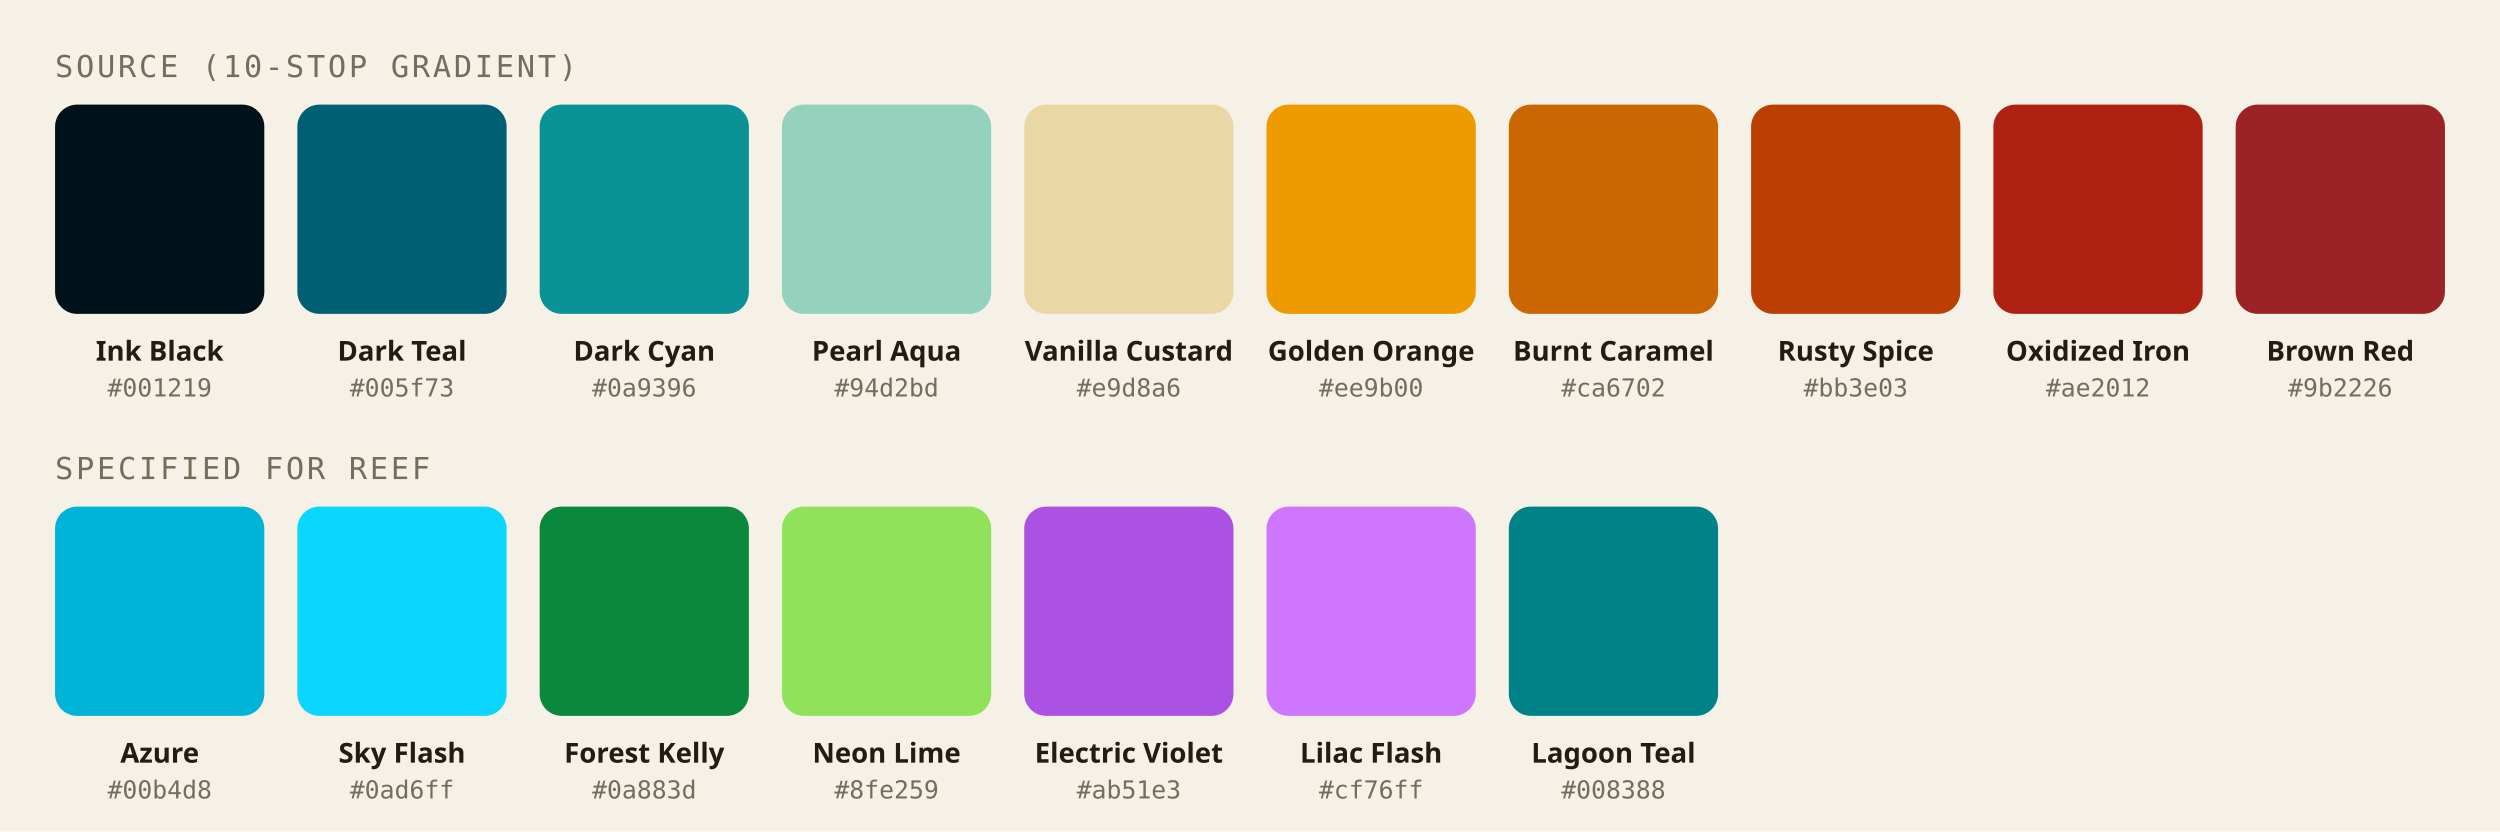
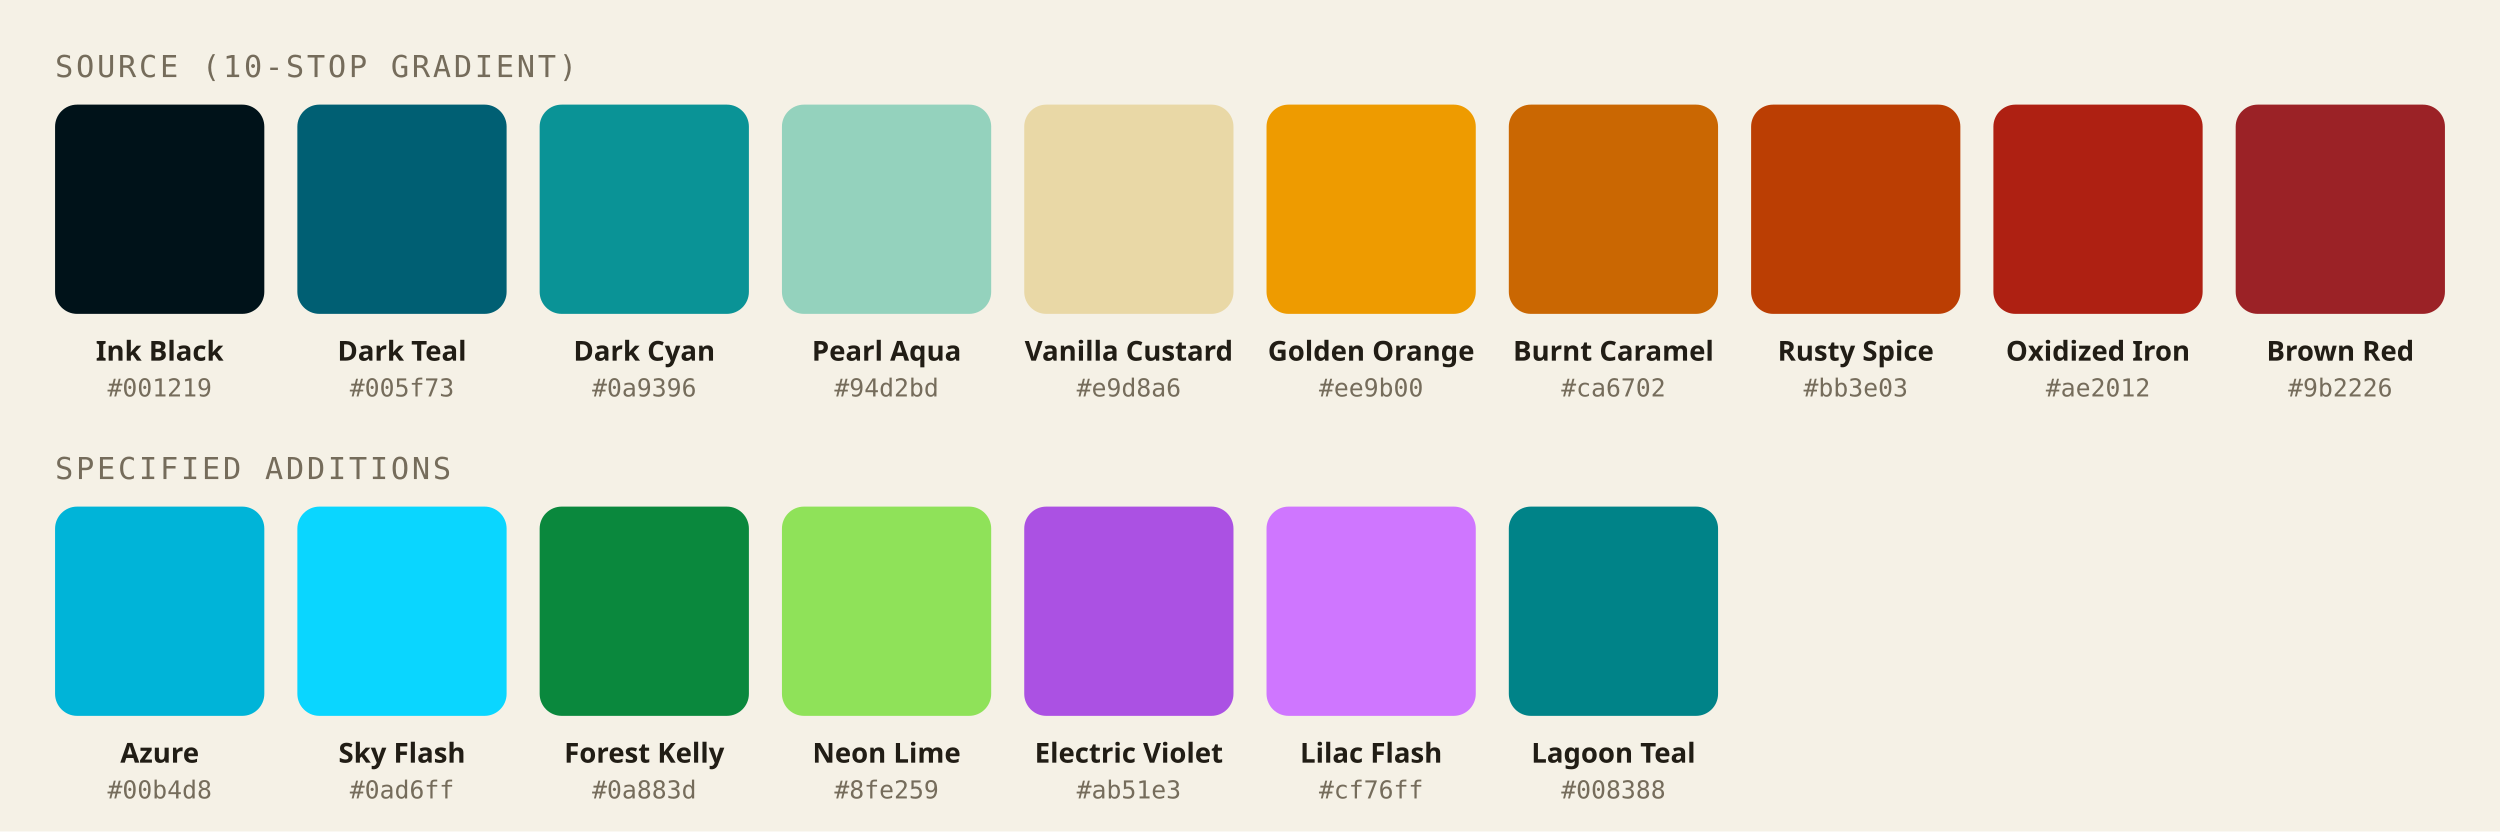
<svg xmlns="http://www.w3.org/2000/svg" width="908" height="302" viewBox="0 0 908 302">
  <rect width="908" height="302" fill="#f5f1e6" />
  <text x="20" y="28" font-family="IBM Plex Mono, monospace" font-size="11" fill="#756c5b" letter-spacing="1">SOURCE (10-STOP GRADIENT)</text>
  <rect x="20" y="38" width="76" height="76" rx="8" fill="#001219" />
  <text x="58.0" y="131" font-family="IBM Plex Sans, sans-serif" font-size="10" font-weight="600" fill="#211d15" text-anchor="middle">Ink Black</text>
  <text x="58.0" y="144" font-family="IBM Plex Mono, monospace" font-size="9" fill="#756c5b" text-anchor="middle">#001219</text>
  <rect x="108" y="38" width="76" height="76" rx="8" fill="#005f73" />
  <text x="146.0" y="131" font-family="IBM Plex Sans, sans-serif" font-size="10" font-weight="600" fill="#211d15" text-anchor="middle">Dark Teal</text>
  <text x="146.0" y="144" font-family="IBM Plex Mono, monospace" font-size="9" fill="#756c5b" text-anchor="middle">#005f73</text>
  <rect x="196" y="38" width="76" height="76" rx="8" fill="#0a9396" />
  <text x="234.0" y="131" font-family="IBM Plex Sans, sans-serif" font-size="10" font-weight="600" fill="#211d15" text-anchor="middle">Dark Cyan</text>
  <text x="234.0" y="144" font-family="IBM Plex Mono, monospace" font-size="9" fill="#756c5b" text-anchor="middle">#0a9396</text>
  <rect x="284" y="38" width="76" height="76" rx="8" fill="#94d2bd" />
  <text x="322.0" y="131" font-family="IBM Plex Sans, sans-serif" font-size="10" font-weight="600" fill="#211d15" text-anchor="middle">Pearl Aqua</text>
  <text x="322.0" y="144" font-family="IBM Plex Mono, monospace" font-size="9" fill="#756c5b" text-anchor="middle">#94d2bd</text>
  <rect x="372" y="38" width="76" height="76" rx="8" fill="#e9d8a6" />
  <text x="410.0" y="131" font-family="IBM Plex Sans, sans-serif" font-size="10" font-weight="600" fill="#211d15" text-anchor="middle">Vanilla Custard</text>
  <text x="410.0" y="144" font-family="IBM Plex Mono, monospace" font-size="9" fill="#756c5b" text-anchor="middle">#e9d8a6</text>
  <rect x="460" y="38" width="76" height="76" rx="8" fill="#ee9b00" />
  <text x="498.0" y="131" font-family="IBM Plex Sans, sans-serif" font-size="10" font-weight="600" fill="#211d15" text-anchor="middle">Golden Orange</text>
  <text x="498.0" y="144" font-family="IBM Plex Mono, monospace" font-size="9" fill="#756c5b" text-anchor="middle">#ee9b00</text>
  <rect x="548" y="38" width="76" height="76" rx="8" fill="#ca6702" />
  <text x="586.0" y="131" font-family="IBM Plex Sans, sans-serif" font-size="10" font-weight="600" fill="#211d15" text-anchor="middle">Burnt Caramel</text>
  <text x="586.0" y="144" font-family="IBM Plex Mono, monospace" font-size="9" fill="#756c5b" text-anchor="middle">#ca6702</text>
  <rect x="636" y="38" width="76" height="76" rx="8" fill="#bb3e03" />
  <text x="674.0" y="131" font-family="IBM Plex Sans, sans-serif" font-size="10" font-weight="600" fill="#211d15" text-anchor="middle">Rusty Spice</text>
  <text x="674.0" y="144" font-family="IBM Plex Mono, monospace" font-size="9" fill="#756c5b" text-anchor="middle">#bb3e03</text>
  <rect x="724" y="38" width="76" height="76" rx="8" fill="#ae2012" />
  <text x="762.0" y="131" font-family="IBM Plex Sans, sans-serif" font-size="10" font-weight="600" fill="#211d15" text-anchor="middle">Oxidized Iron</text>
  <text x="762.0" y="144" font-family="IBM Plex Mono, monospace" font-size="9" fill="#756c5b" text-anchor="middle">#ae2012</text>
  <rect x="812" y="38" width="76" height="76" rx="8" fill="#9b2226" />
  <text x="850.0" y="131" font-family="IBM Plex Sans, sans-serif" font-size="10" font-weight="600" fill="#211d15" text-anchor="middle">Brown Red</text>
  <text x="850.0" y="144" font-family="IBM Plex Mono, monospace" font-size="9" fill="#756c5b" text-anchor="middle">#9b2226</text>
-   <text x="20" y="174" font-family="IBM Plex Mono, monospace" font-size="11" fill="#756c5b" letter-spacing="1">SPECIFIED FOR REEF</text>
+   <text x="20" y="174" font-family="IBM Plex Mono, monospace" font-size="11" fill="#756c5b" letter-spacing="1">SPECIFIED ADDITIONS</text>
  <rect x="20" y="184" width="76" height="76" rx="8" fill="#00b4d8" />
  <text x="58.0" y="277" font-family="IBM Plex Sans, sans-serif" font-size="10" font-weight="600" fill="#211d15" text-anchor="middle">Azure</text>
  <text x="58.0" y="290" font-family="IBM Plex Mono, monospace" font-size="9" fill="#756c5b" text-anchor="middle">#00b4d8</text>
  <rect x="108" y="184" width="76" height="76" rx="8" fill="#0ad6ff" />
  <text x="146.0" y="277" font-family="IBM Plex Sans, sans-serif" font-size="10" font-weight="600" fill="#211d15" text-anchor="middle">Sky Flash</text>
  <text x="146.0" y="290" font-family="IBM Plex Mono, monospace" font-size="9" fill="#756c5b" text-anchor="middle">#0ad6ff</text>
  <rect x="196" y="184" width="76" height="76" rx="8" fill="#0a883d" />
  <text x="234.0" y="277" font-family="IBM Plex Sans, sans-serif" font-size="10" font-weight="600" fill="#211d15" text-anchor="middle">Forest Kelly</text>
  <text x="234.0" y="290" font-family="IBM Plex Mono, monospace" font-size="9" fill="#756c5b" text-anchor="middle">#0a883d</text>
  <rect x="284" y="184" width="76" height="76" rx="8" fill="#8fe259" />
  <text x="322.0" y="277" font-family="IBM Plex Sans, sans-serif" font-size="10" font-weight="600" fill="#211d15" text-anchor="middle">Neon Lime</text>
  <text x="322.0" y="290" font-family="IBM Plex Mono, monospace" font-size="9" fill="#756c5b" text-anchor="middle">#8fe259</text>
  <rect x="372" y="184" width="76" height="76" rx="8" fill="#ab51e3" />
  <text x="410.0" y="277" font-family="IBM Plex Sans, sans-serif" font-size="10" font-weight="600" fill="#211d15" text-anchor="middle">Electric Violet</text>
  <text x="410.0" y="290" font-family="IBM Plex Mono, monospace" font-size="9" fill="#756c5b" text-anchor="middle">#ab51e3</text>
  <rect x="460" y="184" width="76" height="76" rx="8" fill="#cf76ff" />
  <text x="498.0" y="277" font-family="IBM Plex Sans, sans-serif" font-size="10" font-weight="600" fill="#211d15" text-anchor="middle">Lilac Flash</text>
  <text x="498.0" y="290" font-family="IBM Plex Mono, monospace" font-size="9" fill="#756c5b" text-anchor="middle">#cf76ff</text>
  <rect x="548" y="184" width="76" height="76" rx="8" fill="#008388" />
  <text x="586.0" y="277" font-family="IBM Plex Sans, sans-serif" font-size="10" font-weight="600" fill="#211d15" text-anchor="middle">Lagoon Teal</text>
  <text x="586.0" y="290" font-family="IBM Plex Mono, monospace" font-size="9" fill="#756c5b" text-anchor="middle">#008388</text>
</svg>
